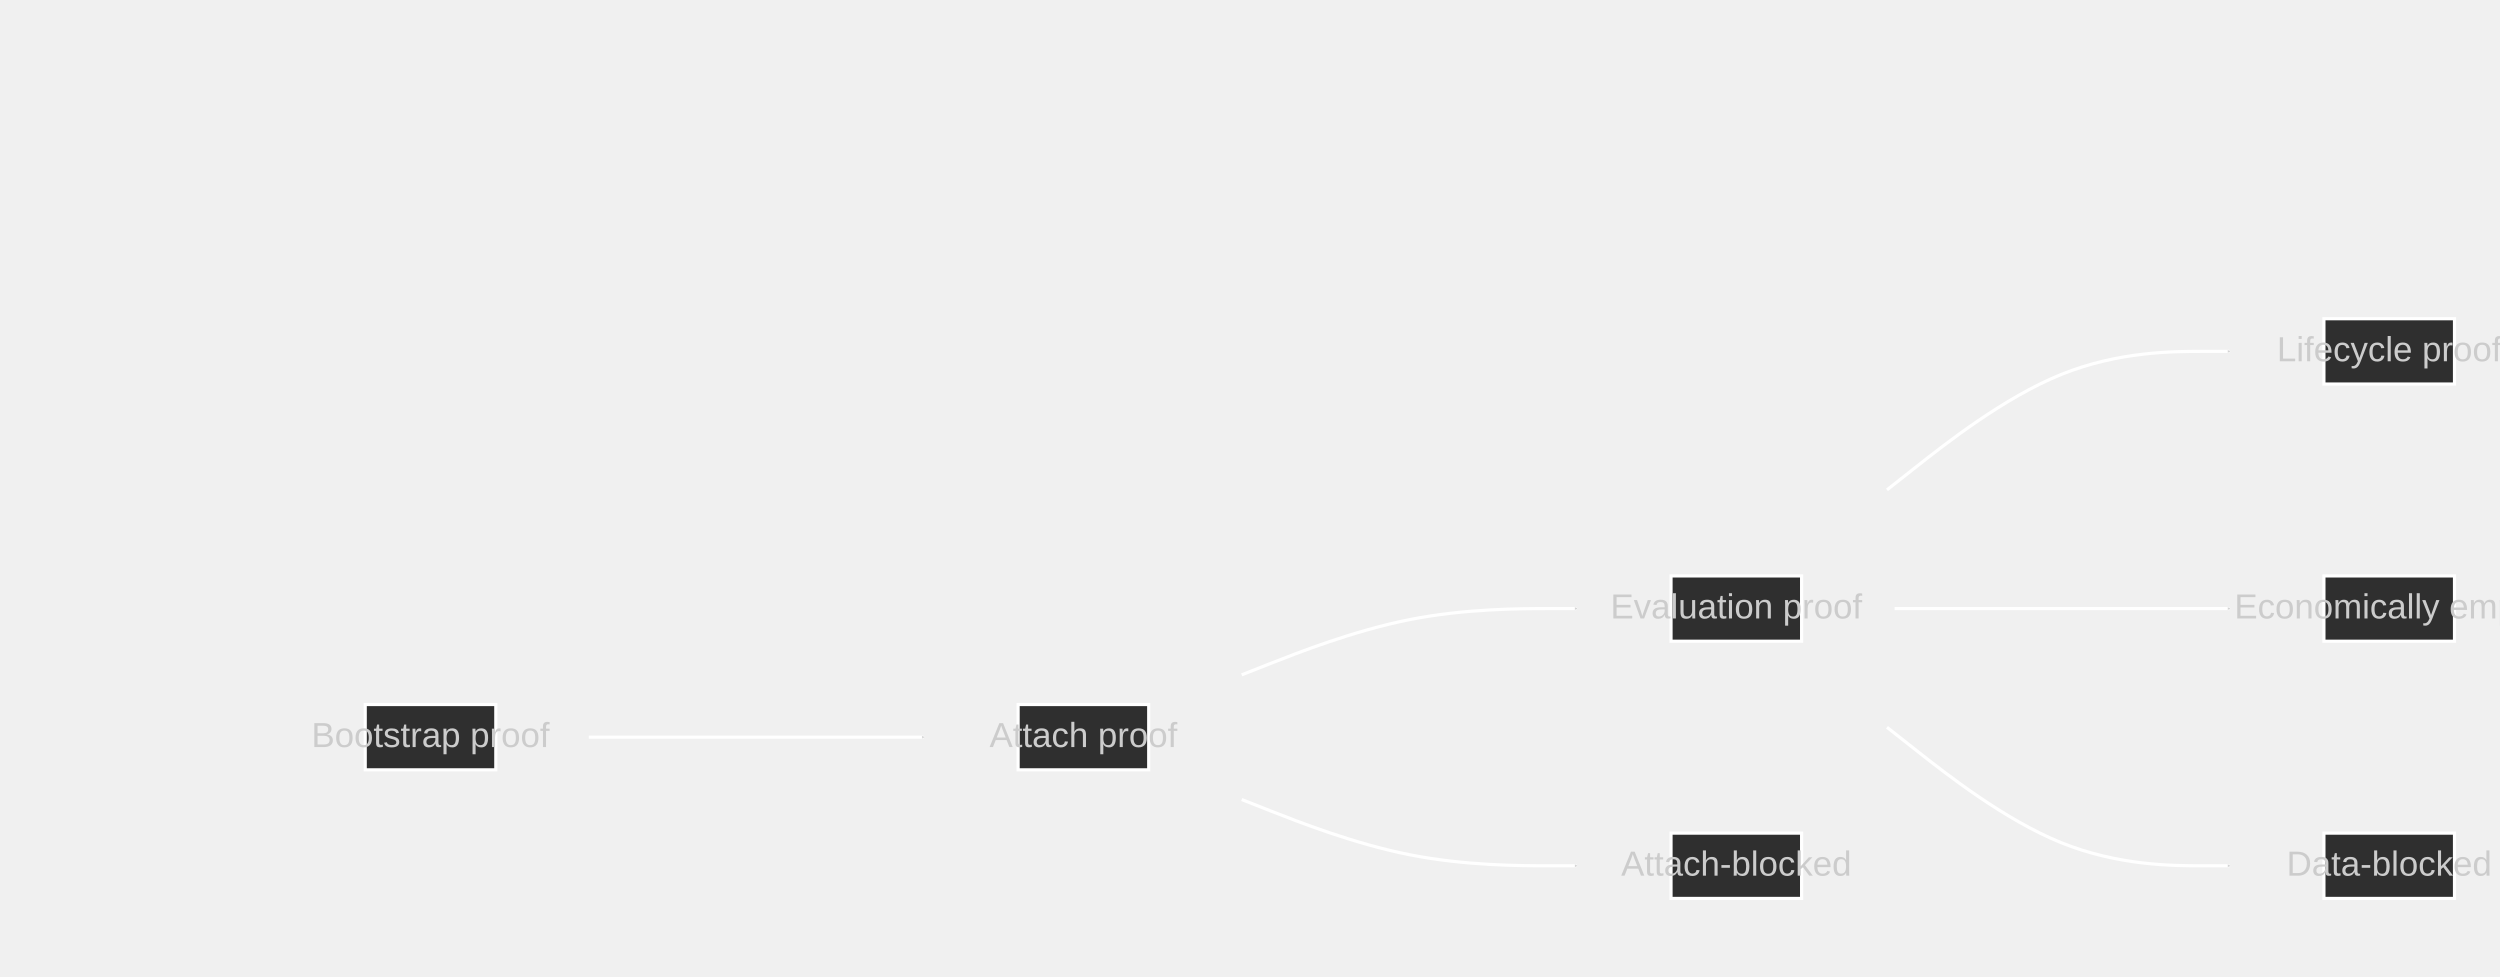
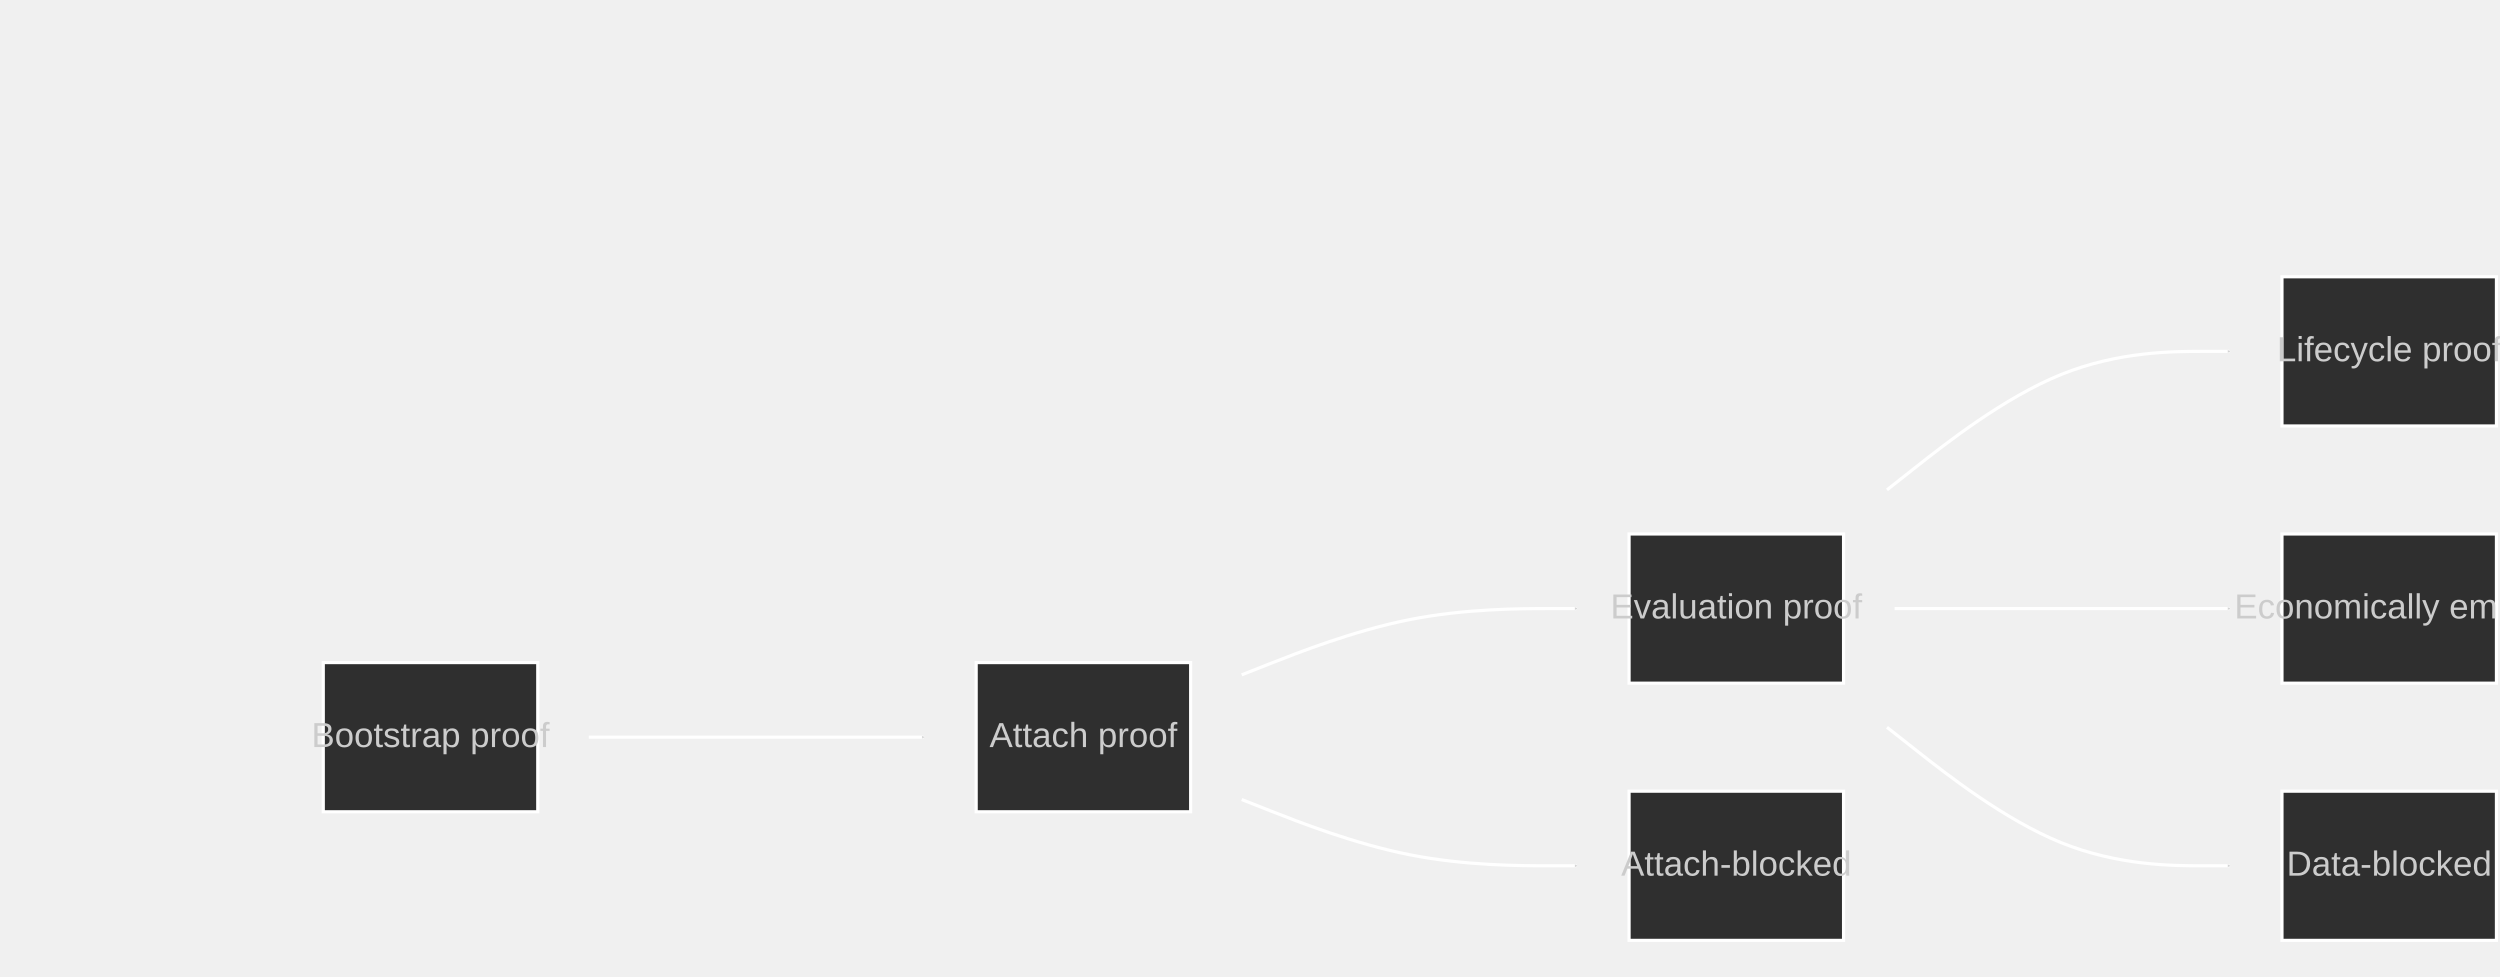
<svg xmlns="http://www.w3.org/2000/svg" id="mermaid-a365aa38" width="100%" class="flowchart" style="max-width: 100%;" viewBox="-680 -580 6318 2468" role="graphics-document document" aria-roledescription="flowchart-v2">
  <style>#mermaid-a365aa38{font-family:"trebuchet ms",verdana,arial,sans-serif;font-size:88px;fill:#ccc;}@keyframes edge-animation-frame{from{stroke-dashoffset:0;}}@keyframes dash{to{stroke-dashoffset:0;}}#mermaid-a365aa38 .edge-animation-slow{stroke-dasharray:9,5!important;stroke-dashoffset:900;animation:dash 50s linear infinite;stroke-linecap:round;}#mermaid-a365aa38 .edge-animation-fast{stroke-dasharray:9,5!important;stroke-dashoffset:900;animation:dash 20s linear infinite;stroke-linecap:round;}#mermaid-a365aa38 .error-icon{fill:#a44141;}#mermaid-a365aa38 .error-text{fill:#ddd;stroke:#ddd;}#mermaid-a365aa38 .edge-thickness-normal{stroke-width:8px;}#mermaid-a365aa38 .edge-thickness-thick{stroke-width:3.5px;}#mermaid-a365aa38 .edge-pattern-solid{stroke-dasharray:0;}#mermaid-a365aa38 .edge-thickness-invisible{stroke-width:0;fill:none;}#mermaid-a365aa38 .edge-pattern-dashed{stroke-dasharray:3;}#mermaid-a365aa38 .edge-pattern-dotted{stroke-dasharray:2;}#mermaid-a365aa38 .marker{fill:lightgrey;stroke:#ffffff;}#mermaid-a365aa38 .marker.cross{stroke:#ffffff;}#mermaid-a365aa38 svg{font-family:"trebuchet ms",verdana,arial,sans-serif;font-size:88px;}#mermaid-a365aa38 p{margin:0;}#mermaid-a365aa38 .label{font-family:"trebuchet ms",verdana,arial,sans-serif;color:#ccc;}#mermaid-a365aa38 .cluster-label text{fill:#F9FFFE;}#mermaid-a365aa38 .cluster-label span{color:#F9FFFE;}#mermaid-a365aa38 .cluster-label span p{background-color:transparent;}#mermaid-a365aa38 .label text,#mermaid-a365aa38 span{fill:#ccc;color:#ccc;}#mermaid-a365aa38 .node rect,#mermaid-a365aa38 .node circle,#mermaid-a365aa38 .node ellipse,#mermaid-a365aa38 .node polygon,#mermaid-a365aa38 .node path{fill:#2f2f2f;stroke:#ffffff;stroke-width:8px;}#mermaid-a365aa38 .rough-node .label text,#mermaid-a365aa38 .node .label text,#mermaid-a365aa38 .image-shape .label,#mermaid-a365aa38 .icon-shape .label{text-anchor:middle;}#mermaid-a365aa38 .node .katex path{fill:#000;stroke:#000;stroke-width:8px;}#mermaid-a365aa38 .rough-node .label,#mermaid-a365aa38 .node .label,#mermaid-a365aa38 .image-shape .label,#mermaid-a365aa38 .icon-shape .label{text-align:center;}#mermaid-a365aa38 .node.clickable{cursor:pointer;}#mermaid-a365aa38 .root .anchor path{fill:lightgrey!important;stroke-width:0;stroke:#ffffff;}#mermaid-a365aa38 .arrowheadPath{fill:lightgrey;}#mermaid-a365aa38 .edgePath .path{stroke:#ffffff;stroke-width:8px;}#mermaid-a365aa38 .flowchart-link{stroke:#ffffff;fill:none;}#mermaid-a365aa38 .edgeLabel{background-color:hsl(0, 0%, 34.412%);text-align:center;}#mermaid-a365aa38 .edgeLabel p{background-color:hsl(0, 0%, 34.412%);}#mermaid-a365aa38 .edgeLabel rect{opacity:0.5;background-color:hsl(0, 0%, 34.412%);fill:hsl(0, 0%, 34.412%);}#mermaid-a365aa38 .labelBkg{background-color:rgba(87.75, 87.75, 87.75, 0.5);}#mermaid-a365aa38 .cluster rect{fill:hsl(180, 1.587%, 28.353%);stroke:rgba(255, 255, 255, 0.25);stroke-width:8px;}#mermaid-a365aa38 .cluster text{fill:#F9FFFE;}#mermaid-a365aa38 .cluster span{color:#F9FFFE;}#mermaid-a365aa38 div.mermaidTooltip{position:absolute;text-align:center;max-width: 100%;padding:2px;font-family:"trebuchet ms",verdana,arial,sans-serif;font-size:66px;background:hsl(20, 1.587%, 12.353%);border:1px solid rgba(255, 255, 255, 0.25);border-radius:2px;pointer-events:none;z-index:100;}#mermaid-a365aa38 .flowchartTitleText{text-anchor:middle;font-size:99px;fill:#ccc;}#mermaid-a365aa38 rect.text{fill:none;stroke-width:0;}#mermaid-a365aa38 .icon-shape,#mermaid-a365aa38 .image-shape{background-color:hsl(0, 0%, 34.412%);text-align:center;}#mermaid-a365aa38 .icon-shape p,#mermaid-a365aa38 .image-shape p{background-color:hsl(0, 0%, 34.412%);padding:2px;}#mermaid-a365aa38 .icon-shape .label rect,#mermaid-a365aa38 .image-shape .label rect{opacity:0.5;background-color:hsl(0, 0%, 34.412%);fill:hsl(0, 0%, 34.412%);}#mermaid-a365aa38 .label-icon{display:inline-block;height:1em;overflow:visible;vertical-align:-0.125em;}#mermaid-a365aa38 .node .label-icon path{fill:currentColor;stroke:revert;stroke-width:revert;}#mermaid-a365aa38 :root{--mermaid-font-family:"trebuchet ms",verdana,arial,sans-serif;}</style>
  <g>
    <marker id="mermaid-a365aa38_flowchart-v2-pointEnd" class="marker flowchart-v2" viewBox="0 0 10 10" refX="5" refY="5" markerUnits="userSpaceOnUse" markerWidth="8" markerHeight="8" orient="auto">
      <path d="M 0 0 L 10 5 L 0 10 z" class="arrowMarkerPath" style="stroke-width: 1; stroke-dasharray: 1,0;" />
    </marker>
    <marker id="mermaid-a365aa38_flowchart-v2-pointStart" class="marker flowchart-v2" viewBox="0 0 10 10" refX="4.5" refY="5" markerUnits="userSpaceOnUse" markerWidth="8" markerHeight="8" orient="auto">
      <path d="M 0 5 L 10 10 L 10 0 z" class="arrowMarkerPath" style="stroke-width: 1; stroke-dasharray: 1,0;" />
    </marker>
    <marker id="mermaid-a365aa38_flowchart-v2-circleEnd" class="marker flowchart-v2" viewBox="0 0 10 10" refX="11" refY="5" markerUnits="userSpaceOnUse" markerWidth="11" markerHeight="11" orient="auto">
      <circle cx="5" cy="5" r="5" class="arrowMarkerPath" style="stroke-width: 1; stroke-dasharray: 1,0;" />
    </marker>
    <marker id="mermaid-a365aa38_flowchart-v2-circleStart" class="marker flowchart-v2" viewBox="0 0 10 10" refX="-1" refY="5" markerUnits="userSpaceOnUse" markerWidth="11" markerHeight="11" orient="auto">
      <circle cx="5" cy="5" r="5" class="arrowMarkerPath" style="stroke-width: 1; stroke-dasharray: 1,0;" />
    </marker>
    <marker id="mermaid-a365aa38_flowchart-v2-crossEnd" class="marker cross flowchart-v2" viewBox="0 0 11 11" refX="12" refY="5.2" markerUnits="userSpaceOnUse" markerWidth="11" markerHeight="11" orient="auto">
      <path d="M 1,1 l 9,9 M 10,1 l -9,9" class="arrowMarkerPath" style="stroke-width: 2; stroke-dasharray: 1,0;" />
    </marker>
    <marker id="mermaid-a365aa38_flowchart-v2-crossStart" class="marker cross flowchart-v2" viewBox="0 0 11 11" refX="-1" refY="5.2" markerUnits="userSpaceOnUse" markerWidth="11" markerHeight="11" orient="auto">
      <path d="M 1,1 l 9,9 M 10,1 l -9,9" class="arrowMarkerPath" style="stroke-width: 2; stroke-dasharray: 1,0;" />
    </marker>
    <g class="root">
      <g class="clusters" />
      <g class="edgePaths">
        <path d="M808,1283L878.833,1283C949.667,1283,1091.333,1283,1232.333,1283C1373.333,1283,1513.667,1283,1583.833,1283L1654,1283" id="L_Bootstrap_Attach_0" class=" edge-thickness-normal edge-pattern-solid edge-thickness-normal edge-pattern-solid flowchart-link" style=";" data-edge="true" data-et="edge" data-id="L_Bootstrap_Attach_0" data-points="W3sieCI6ODA4LCJ5IjoxMjgzfSx7IngiOjEyMzMsInkiOjEyODN9LHsieCI6MTY1OCwieSI6MTI4M31d" marker-end="url(#mermaid-a365aa38_flowchart-v2-pointEnd)" />
        <path d="M2458,1125.424L2528.833,1097.52C2599.667,1069.616,2741.333,1013.808,2882.333,985.904C3023.333,958,3163.667,958,3233.833,958L3304,958" id="L_Attach_Eval_0" class=" edge-thickness-normal edge-pattern-solid edge-thickness-normal edge-pattern-solid flowchart-link" style=";" data-edge="true" data-et="edge" data-id="L_Attach_Eval_0" data-points="W3sieCI6MjQ1OCwieSI6MTEyNS40MjQyNDI0MjQyNDI1fSx7IngiOjI4ODMsInkiOjk1OH0seyJ4IjozMzA4LCJ5Ijo5NTh9XQ==" marker-end="url(#mermaid-a365aa38_flowchart-v2-pointEnd)" />
        <path d="M4088.769,658L4162.808,599.667C4236.846,541.333,4384.923,424.667,4529.128,366.333C4673.333,308,4813.667,308,4883.833,308L4954,308" id="L_Eval_Lifecycle_0" class=" edge-thickness-normal edge-pattern-solid edge-thickness-normal edge-pattern-solid flowchart-link" style=";" data-edge="true" data-et="edge" data-id="L_Eval_Lifecycle_0" data-points="W3sieCI6NDA4OC43NjkyMzA3NjkyMzEsInkiOjY1OH0seyJ4Ijo0NTMzLCJ5IjozMDh9LHsieCI6NDk1OCwieSI6MzA4fV0=" marker-end="url(#mermaid-a365aa38_flowchart-v2-pointEnd)" />
        <path d="M4108,958L4178.833,958C4249.667,958,4391.333,958,4532.333,958C4673.333,958,4813.667,958,4883.833,958L4954,958" id="L_Eval_Economic_0" class=" edge-thickness-normal edge-pattern-solid edge-thickness-normal edge-pattern-solid flowchart-link" style=";" data-edge="true" data-et="edge" data-id="L_Eval_Economic_0" data-points="W3sieCI6NDEwOCwieSI6OTU4fSx7IngiOjQ1MzMsInkiOjk1OH0seyJ4Ijo0OTU4LCJ5Ijo5NTh9XQ==" marker-end="url(#mermaid-a365aa38_flowchart-v2-pointEnd)" />
        <path d="M4088.769,1258L4162.808,1316.333C4236.846,1374.667,4384.923,1491.333,4529.128,1549.667C4673.333,1608,4813.667,1608,4883.833,1608L4954,1608" id="L_Eval_DataBlocked_0" class=" edge-thickness-normal edge-pattern-solid edge-thickness-normal edge-pattern-solid flowchart-link" style=";" data-edge="true" data-et="edge" data-id="L_Eval_DataBlocked_0" data-points="W3sieCI6NDA4OC43NjkyMzA3NjkyMzEsInkiOjEyNTh9LHsieCI6NDUzMywieSI6MTYwOH0seyJ4Ijo0OTU4LCJ5IjoxNjA4fV0=" marker-end="url(#mermaid-a365aa38_flowchart-v2-pointEnd)" />
        <path d="M2458,1440.576L2528.833,1468.48C2599.667,1496.384,2741.333,1552.192,2882.333,1580.096C3023.333,1608,3163.667,1608,3233.833,1608L3304,1608" id="L_Attach_AttachBlocked_0" class=" edge-thickness-normal edge-pattern-solid edge-thickness-normal edge-pattern-solid flowchart-link" style=";" data-edge="true" data-et="edge" data-id="L_Attach_AttachBlocked_0" data-points="W3sieCI6MjQ1OCwieSI6MTQ0MC41NzU3NTc1NzU3NTc1fSx7IngiOjI4ODMsInkiOjE2MDh9LHsieCI6MzMwOCwieSI6MTYwOH1d" marker-end="url(#mermaid-a365aa38_flowchart-v2-pointEnd)" />
      </g>
      <g class="edgeLabels">
        <g class="edgeLabel">
          <g class="label" data-id="L_Bootstrap_Attach_0" transform="translate(-400, -300)">
            <text y="-10.1" text-anchor="middle">
              <tspan class="text-outer-tspan row" x="0" y="-0.1em" dy="1.1em" text-anchor="middle" />
            </text>
          </g>
        </g>
        <g>
          <rect class="background" style="stroke: none" />
        </g>
        <g class="edgeLabel">
          <g class="label" data-id="L_Attach_Eval_0" transform="translate(-400, -300)">
            <text y="-10.1" text-anchor="middle">
              <tspan class="text-outer-tspan row" x="0" y="-0.1em" dy="1.1em" text-anchor="middle" />
            </text>
          </g>
        </g>
        <g>
          <rect class="background" style="stroke: none" />
        </g>
        <g class="edgeLabel">
          <g class="label" data-id="L_Eval_Lifecycle_0" transform="translate(-400, -300)">
            <text y="-10.1" text-anchor="middle">
              <tspan class="text-outer-tspan row" x="0" y="-0.1em" dy="1.1em" text-anchor="middle" />
            </text>
          </g>
        </g>
        <g>
          <rect class="background" style="stroke: none" />
        </g>
        <g class="edgeLabel">
          <g class="label" data-id="L_Eval_Economic_0" transform="translate(-400, -300)">
            <text y="-10.1" text-anchor="middle">
              <tspan class="text-outer-tspan row" x="0" y="-0.1em" dy="1.1em" text-anchor="middle" />
            </text>
          </g>
        </g>
        <g>
          <rect class="background" style="stroke: none" />
        </g>
        <g class="edgeLabel">
          <g class="label" data-id="L_Eval_DataBlocked_0" transform="translate(-400, -300)">
            <text y="-10.1" text-anchor="middle">
              <tspan class="text-outer-tspan row" x="0" y="-0.1em" dy="1.1em" text-anchor="middle" />
            </text>
          </g>
        </g>
        <g>
          <rect class="background" style="stroke: none" />
        </g>
        <g class="edgeLabel">
          <g class="label" data-id="L_Attach_AttachBlocked_0" transform="translate(-400, -300)">
            <text y="-10.1" text-anchor="middle">
              <tspan class="text-outer-tspan row" x="0" y="-0.1em" dy="1.1em" text-anchor="middle" />
            </text>
          </g>
        </g>
        <g>
          <rect class="background" style="stroke: none" />
        </g>
      </g>
      <g class="nodes">
        <g class="node default  " id="flowchart-Bootstrap-0" transform="translate(408, 1283)">
-           <rect class="basic label-container" style="" x="-165" y="-82.5" width="330" height="165" fill="#2f2f2f" />
+           <rect class="basic label-container" style="" x="-271" y="-188.5" width="542" height="377" fill="#2f2f2f" />
          <g class="label" style="" transform="translate(0, 0)">
            <rect />
            <text x="0" y="0" text-anchor="middle" dominant-baseline="middle" style="font-size:88px;fill:#ccc;">Bootstrap proof</text>
          </g>
        </g>
        <g class="node default  " id="flowchart-Attach-1" transform="translate(2058, 1283)">
-           <rect class="basic label-container" style="" x="-165" y="-82.5" width="330" height="165" fill="#2f2f2f" />
+           <rect class="basic label-container" style="" x="-271" y="-188.5" width="542" height="377" fill="#2f2f2f" />
          <g class="label" style="" transform="translate(0, 0)">
            <rect />
            <text x="0" y="0" text-anchor="middle" dominant-baseline="middle" style="font-size:88px;fill:#ccc;">Attach proof</text>
          </g>
        </g>
        <g class="node default  " id="flowchart-Eval-3" transform="translate(3708, 958)">
-           <rect class="basic label-container" style="" x="-165" y="-82.5" width="330" height="165" fill="#2f2f2f" />
+           <rect class="basic label-container" style="" x="-271" y="-188.5" width="542" height="377" fill="#2f2f2f" />
          <g class="label" style="" transform="translate(0, 0)">
            <rect />
            <text x="0" y="0" text-anchor="middle" dominant-baseline="middle" style="font-size:88px;fill:#ccc;">Evaluation proof</text>
          </g>
        </g>
        <g class="node default  " id="flowchart-Lifecycle-5" transform="translate(5358, 308)">
-           <rect class="basic label-container" style="" x="-165" y="-82.5" width="330" height="165" fill="#2f2f2f" />
+           <rect class="basic label-container" style="" x="-271" y="-188.5" width="542" height="377" fill="#2f2f2f" />
          <g class="label" style="" transform="translate(0, 0)">
            <rect />
            <text x="0" y="0" text-anchor="middle" dominant-baseline="middle" style="font-size:88px;fill:#ccc;">Lifecycle proof</text>
          </g>
        </g>
        <g class="node default  " id="flowchart-Economic-7" transform="translate(5358, 958)">
-           <rect class="basic label-container" style="" x="-165" y="-82.5" width="330" height="165" fill="#2f2f2f" />
+           <rect class="basic label-container" style="" x="-271" y="-188.5" width="542" height="377" fill="#2f2f2f" />
          <g class="label" style="" transform="translate(0, 0)">
            <rect />
            <text x="0" y="0" text-anchor="middle" dominant-baseline="middle" style="font-size:88px;fill:#ccc;">Economically empty</text>
          </g>
        </g>
        <g class="node default  " id="flowchart-DataBlocked-9" transform="translate(5358, 1608)">
-           <rect class="basic label-container" style="" x="-165" y="-82.5" width="330" height="165" fill="#2f2f2f" />
+           <rect class="basic label-container" style="" x="-271" y="-188.5" width="542" height="377" fill="#2f2f2f" />
          <g class="label" style="" transform="translate(0, 0)">
            <rect />
            <text x="0" y="0" text-anchor="middle" dominant-baseline="middle" style="font-size:88px;fill:#ccc;">Data-blocked</text>
          </g>
        </g>
        <g class="node default  " id="flowchart-AttachBlocked-11" transform="translate(3708, 1608)">
-           <rect class="basic label-container" style="" x="-165" y="-82.5" width="330" height="165" fill="#2f2f2f" />
+           <rect class="basic label-container" style="" x="-271" y="-188.5" width="542" height="377" fill="#2f2f2f" />
          <g class="label" style="" transform="translate(0, 0)">
            <rect />
            <text x="0" y="0" text-anchor="middle" dominant-baseline="middle" style="font-size:88px;fill:#ccc;">Attach-blocked</text>
          </g>
        </g>
      </g>
    </g>
  </g>
</svg>
